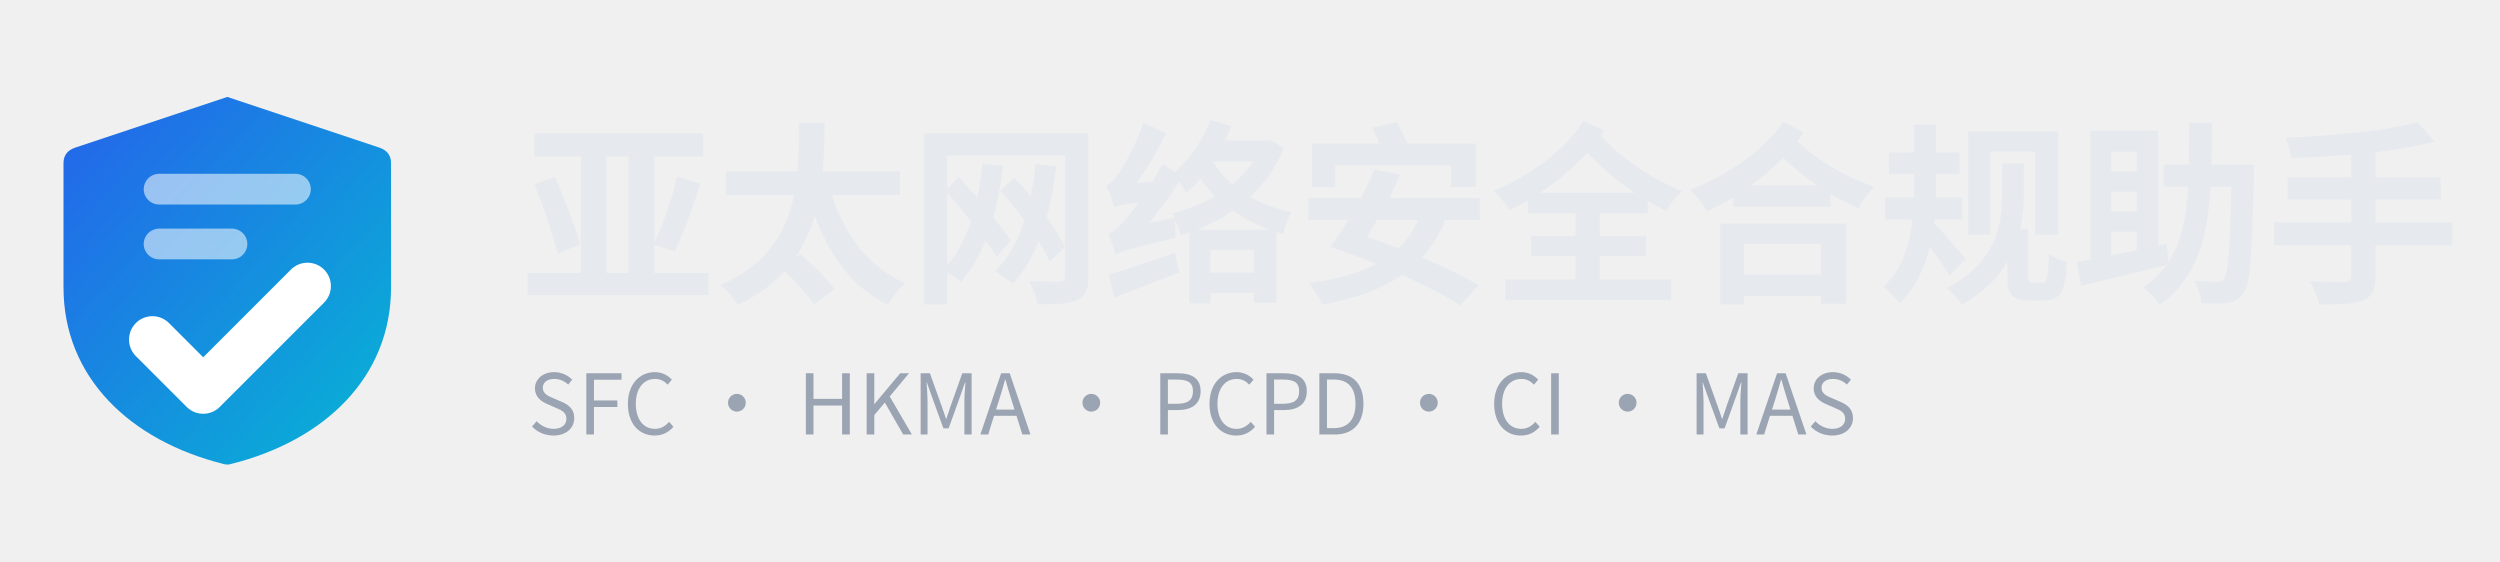
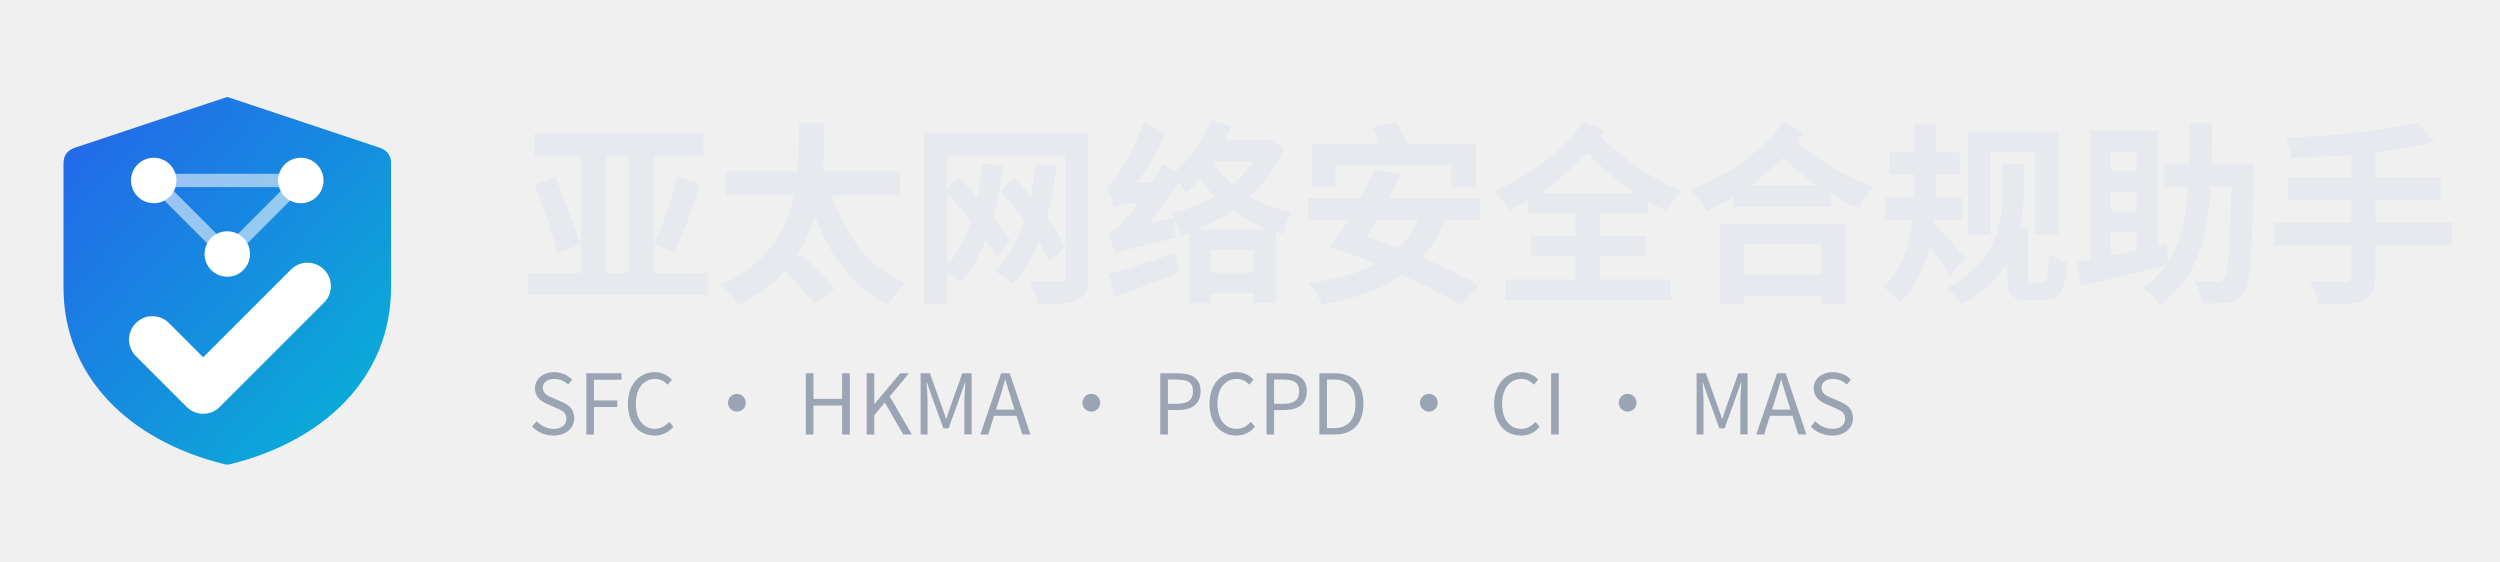
<svg xmlns="http://www.w3.org/2000/svg" viewBox="0 0 374 84" width="374" height="84" role="img" aria-label="亚太网络安全合规助手">
  <defs>
    <linearGradient id="hkcc" x1="0" y1="0" x2="1" y2="1">
      <stop offset="0" stop-color="#2563eb" />
      <stop offset="1" stop-color="#06b6d4" />
    </linearGradient>
  </defs>
  <g transform="translate(2 10)">
    <path d="M32 4.5 L54.8 12.1 Q56.5 12.7 56.5 14.4 V33 C56.5 46.4 46.6 55.9 32.6 59.4              Q32 59.6 31.4 59.4 C17.4 55.9 7.5 46.4 7.5 33 V14.4 Q7.5 12.7 9.2 12.1 Z" fill="url(#hkcc)" />
-     <g fill="#fff" opacity=".55">
-       <rect x="19.5" y="16" width="25" height="4.6" rx="2.3" />
-       <rect x="19.5" y="24.2" width="15.5" height="4.6" rx="2.3" />
+     <g stroke="#fff" stroke-width="2" stroke-linecap="round" opacity=".55">
+       <line x1="21" y1="17" x2="43" y2="17" />
+       <line x1="21" y1="17" x2="32" y2="28" />
+       <line x1="43" y1="17" x2="32" y2="28" />
+     </g>
+     <g fill="#fff">
+       <circle cx="21" cy="17" r="3.4" />
+       <circle cx="43" cy="17" r="3.4" />
+       <circle cx="32" cy="28" r="3.4" />
    </g>
    <path d="M20.8 40.8 L28.4 48.4 L44 32.8" fill="none" stroke="#fff" stroke-width="7" stroke-linecap="round" stroke-linejoin="round" />
  </g>
  <text x="78" y="43" font-family="-apple-system,BlinkMacSystemFont,'Segoe UI','PingFang SC','Hiragino Sans GB','Microsoft YaHei','Noto Sans CJK SC',sans-serif" font-size="29" font-weight="650" fill="#e6e9ee" textLength="290" lengthAdjust="spacing">亚太网络安全合规助手</text>
  <text x="79" y="65" font-family="-apple-system,BlinkMacSystemFont,'Segoe UI','PingFang SC','Hiragino Sans GB','Microsoft YaHei','Noto Sans CJK SC',sans-serif" font-size="12.5" fill="#9aa4b2" textLength="252" lengthAdjust="spacing">SFC · HKMA · PCPD · CI · MAS</text>
</svg>
